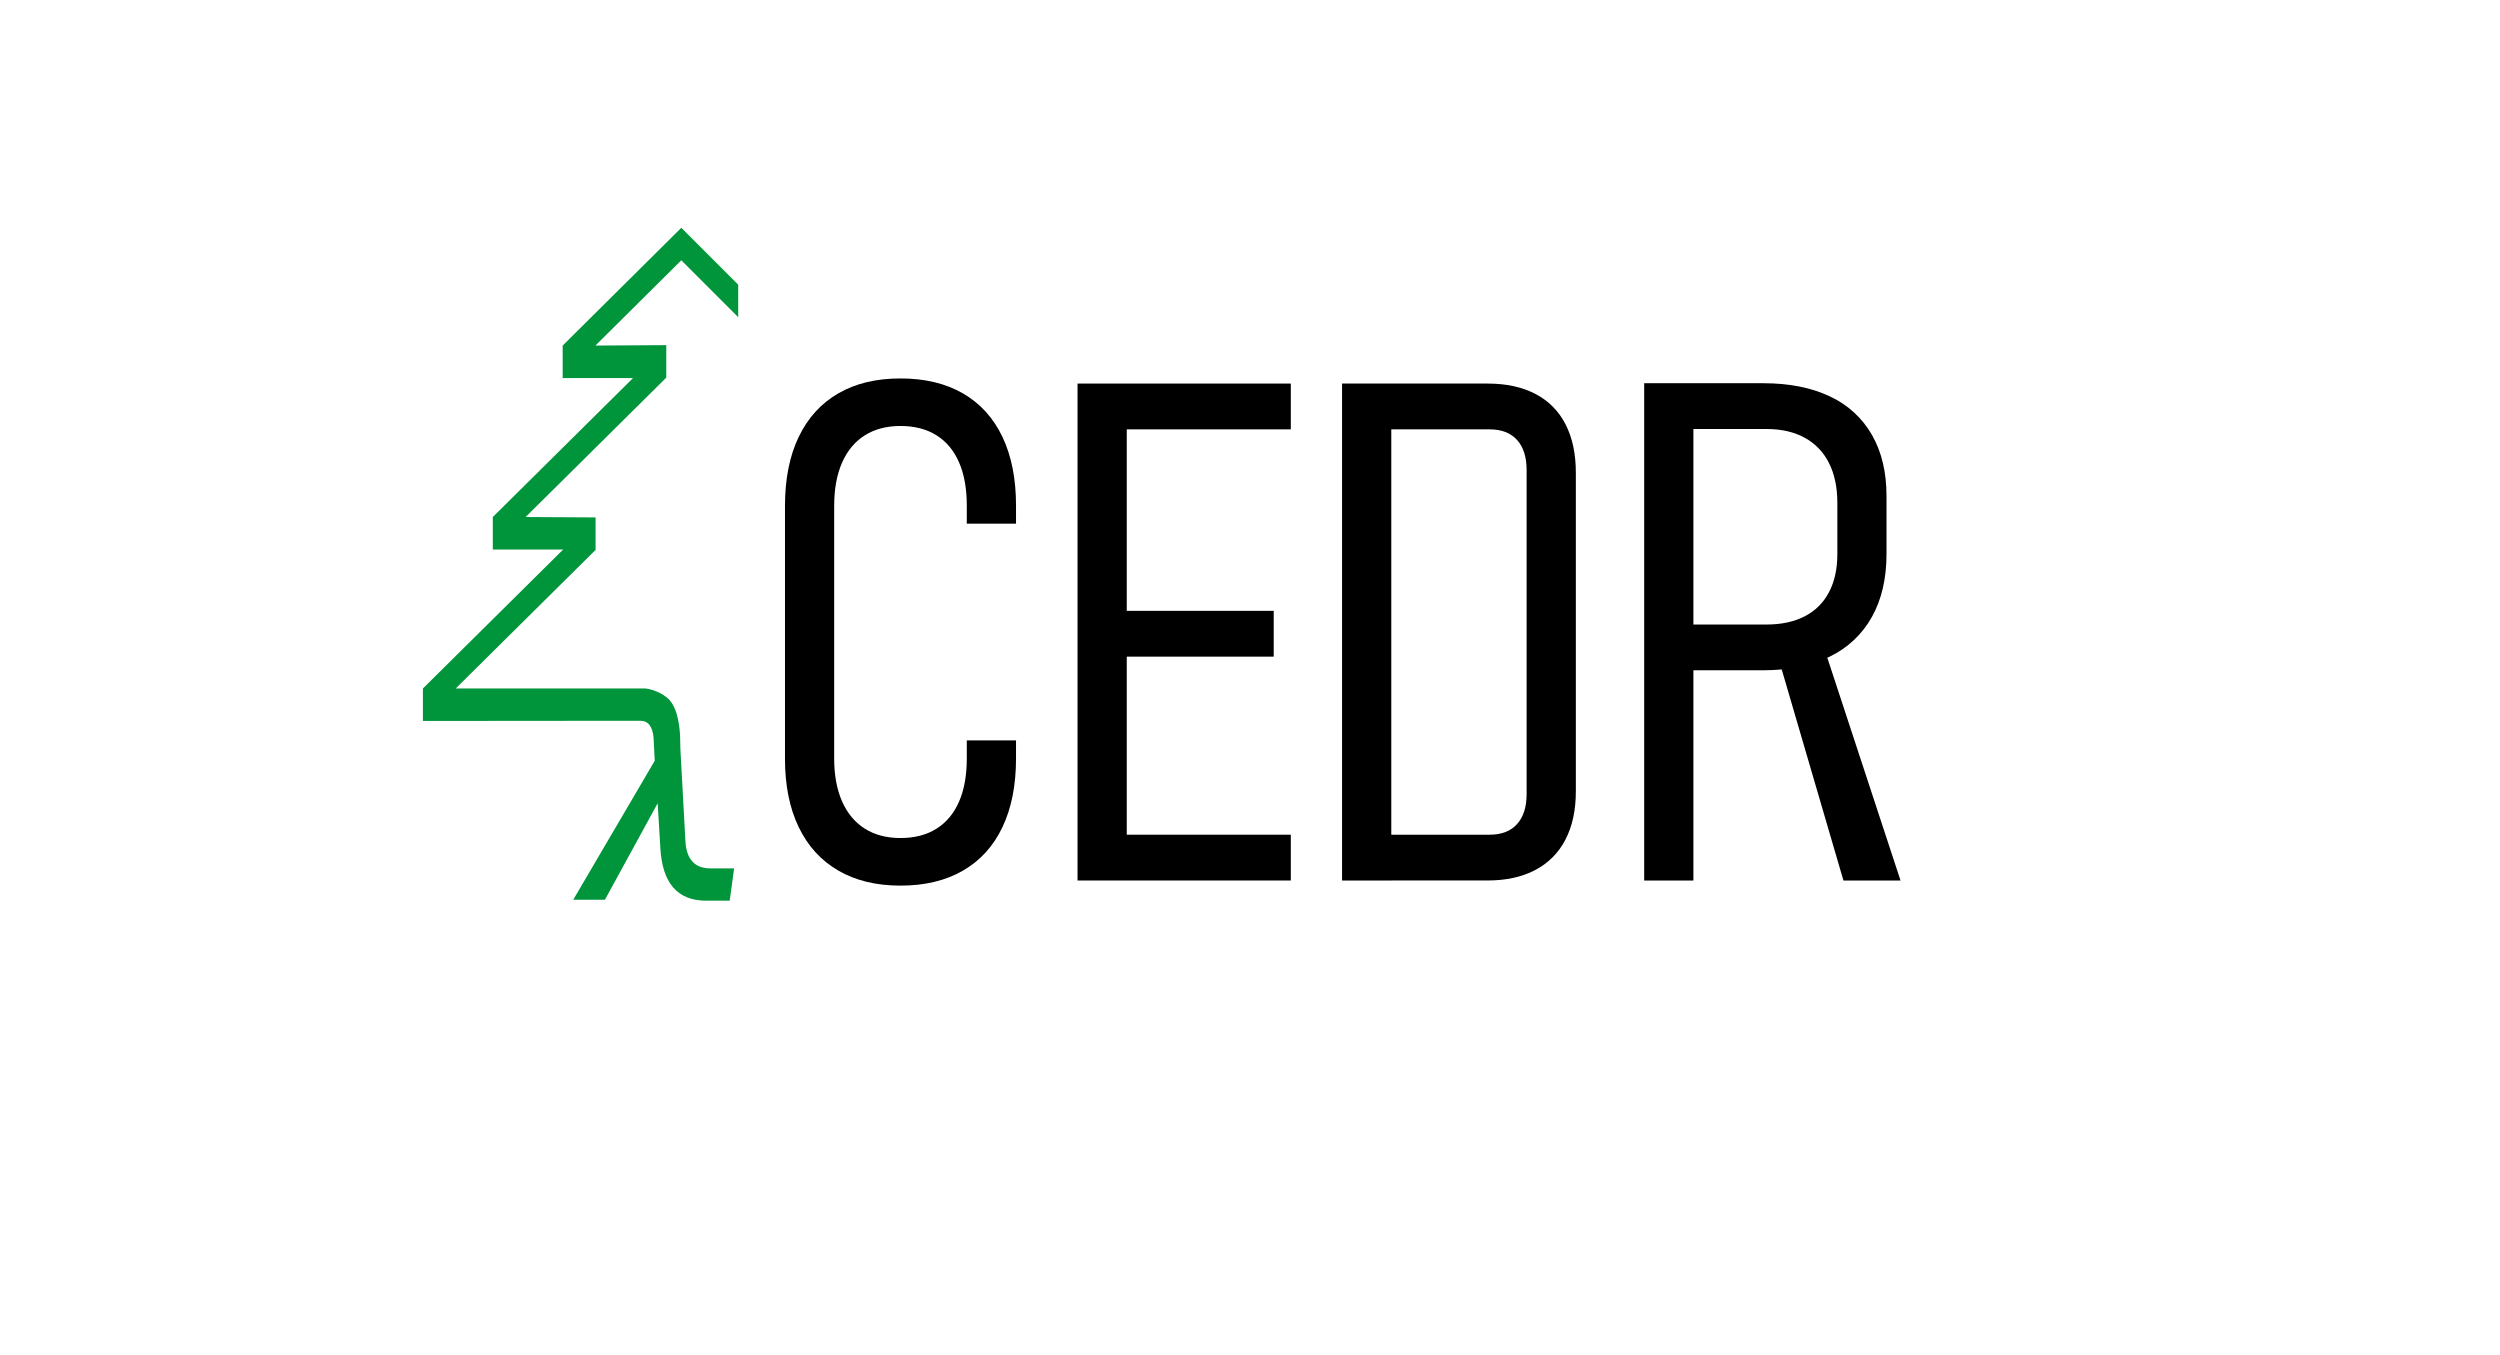
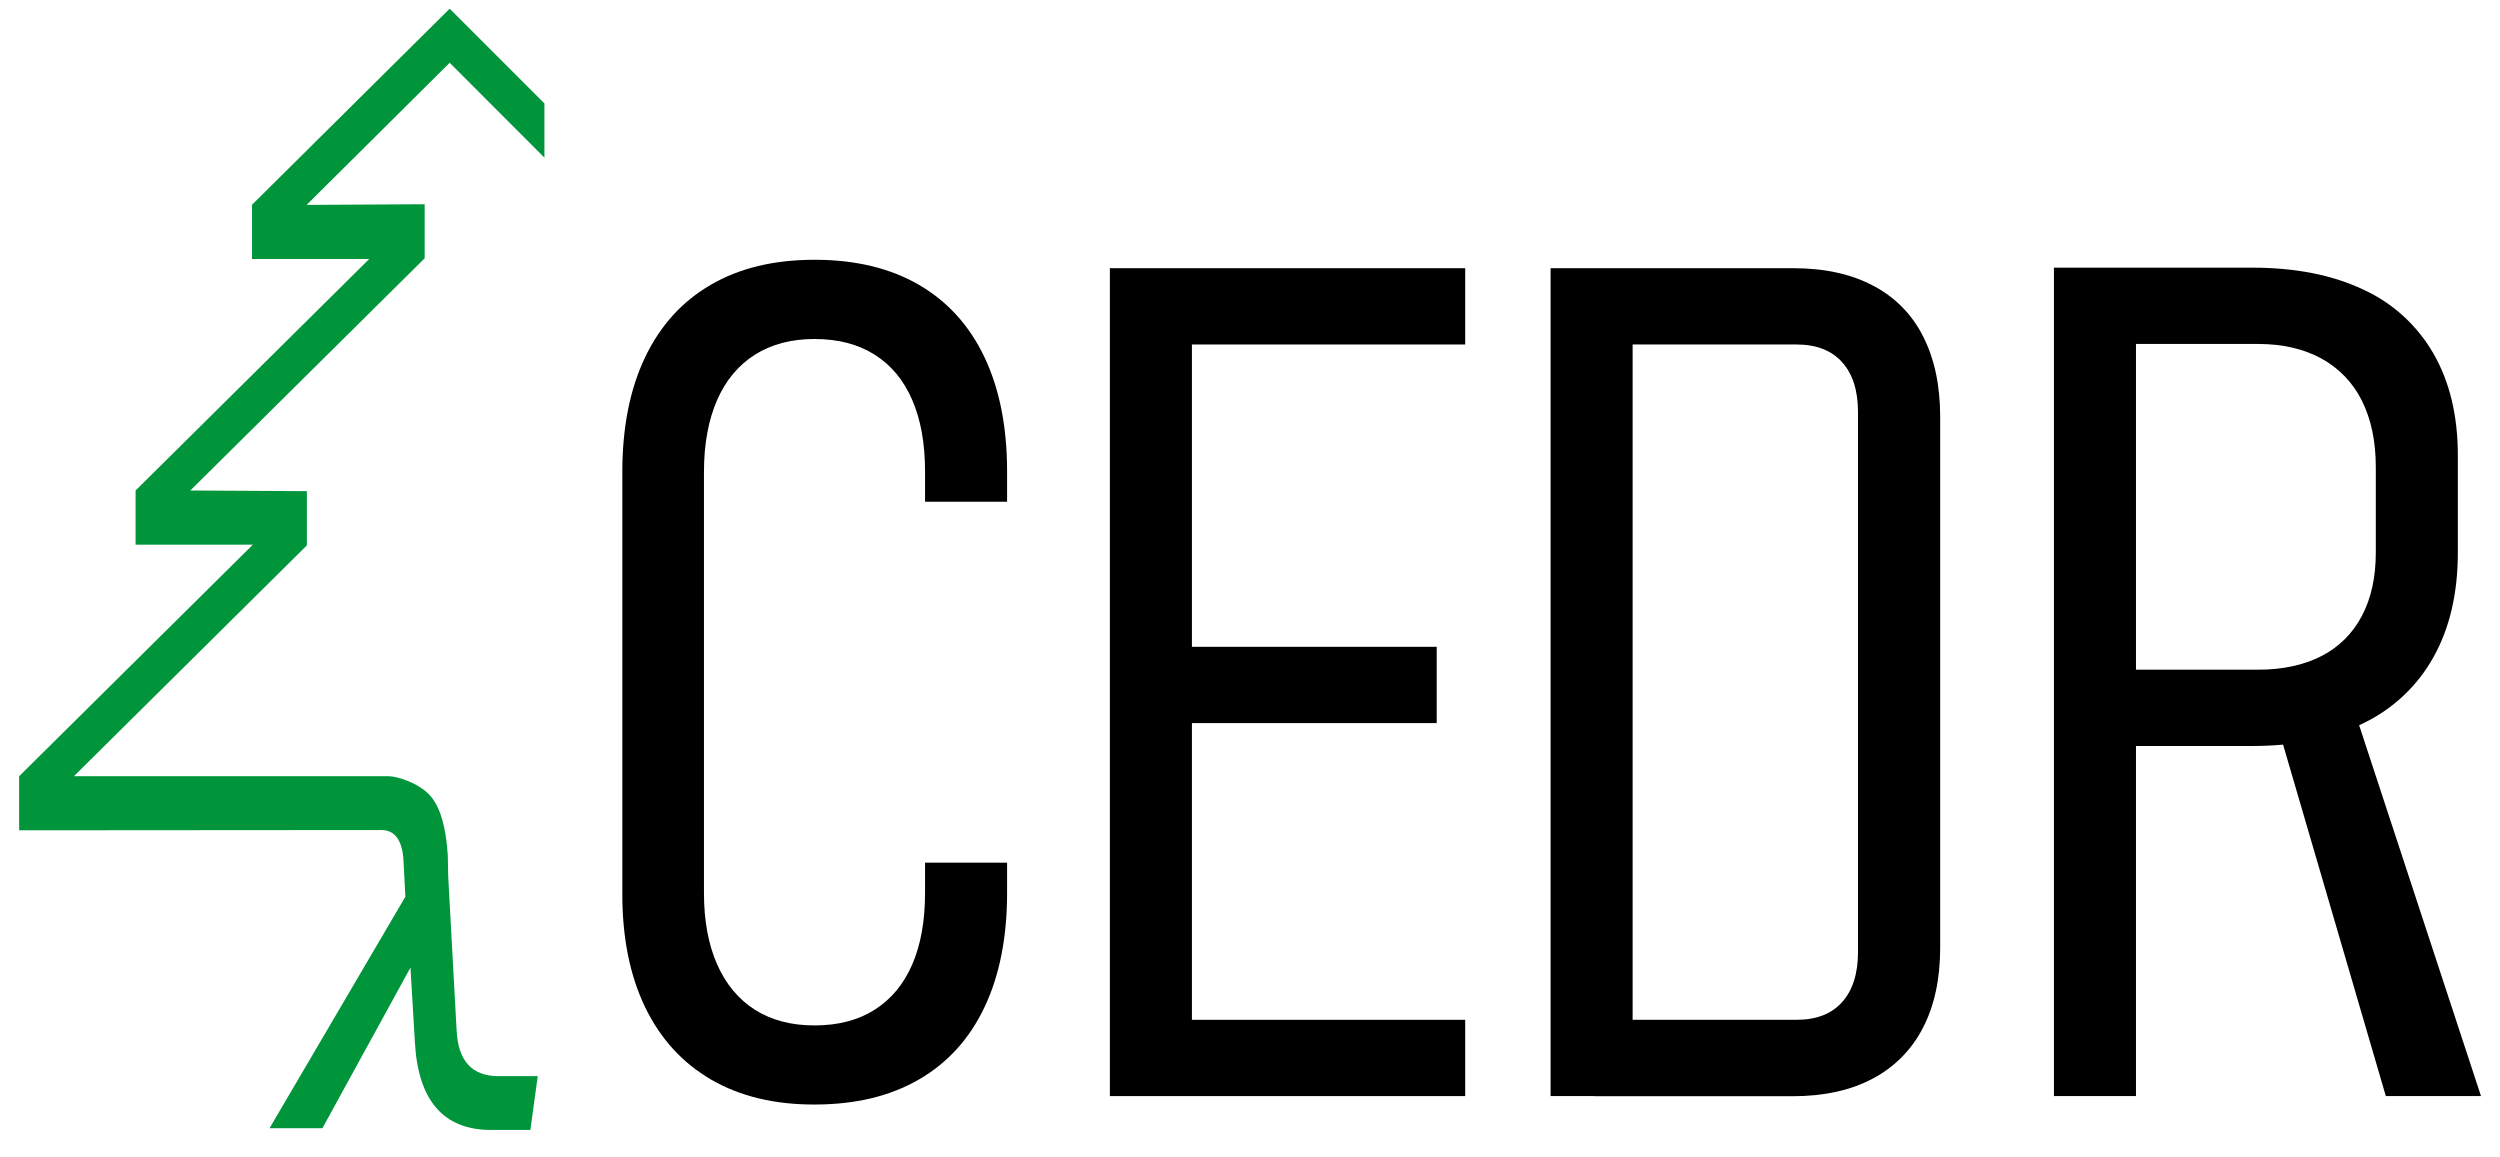
- <svg xmlns="http://www.w3.org/2000/svg" viewBox="0 0 1868 1012">
-   <defs>
-     <style>.cls-1{fill:#00953b;}</style>
-   </defs>
+ <svg xmlns="http://www.w3.org/2000/svg" version="1.1" id="Layer_1" x="0px" y="0px" viewBox="0 0 1868 864.5" style="enable-background:new 0 0 1868 864.5;" xml:space="preserve">
+   <style type="text/css">
+ 	.st0{fill:#00953B;}
+ </style>
  <g id="Type">
-     <path d="M626.38,650.5Q607,639.27,596.75,617.94t-10.21-51.2V378q0-30.12,10.21-51.45T626.25,294q19.28-11.22,46.6-11.23T719.59,294q19.39,11.25,29.49,32.57t10.09,51.2V391.3H722.39V377.77q0-18.9-5.74-32.18t-16.86-20.3q-11.1-7-26.94-7-15.57,0-26.68,7t-17,20.43q-5.86,13.41-5.87,32.3V566.74q0,18.64,5.87,32t17,20.43q11.1,7,26.68,7,15.84,0,26.94-7t16.86-20.3q5.75-13.27,5.74-32.18V553.21h36.78v13.53q0,29.88-10.09,51.2T719.59,650.5q-19.41,11.24-46.74,11.24Q645.77,661.74,626.38,650.5Z" />
-     <path d="M805.13,286.6h36.78V657.91H805.13Zm25.29,0H964.49v34.22H830.42Zm0,169.82h121.3v34.22H830.42Zm0,167.27H964.49v34.22H830.42Z" />
-     <path d="M1002.79,286.6h36.78V657.91h-36.78Zm19.92,337.09h90.4q13.28,0,20.43-7.92t7.15-22.47V351.21q0-14.56-7.15-22.47t-20.43-7.92h-90.4V286.6h88.87q20.94,0,35.75,7.79a51.74,51.74,0,0,1,22.47,22.73q7.67,14.94,7.67,36.13v238q0,21.19-7.79,36.13a52.56,52.56,0,0,1-22.6,22.73q-14.82,7.8-35.75,7.79h-88.62Z" />
-     <path d="M1228.54,286.34h36.77V657.91h-36.77Zm22.73,180.3H1320q16.61,0,28.48-6.13a41.72,41.72,0,0,0,18.13-18q6.26-11.87,6.26-28.47V375.72q0-17.36-6.26-29.75a43.34,43.34,0,0,0-18.13-18.89q-11.88-6.52-28.48-6.52h-68.69V286.34h66.14q29.11,0,49.8,9.84A69.76,69.76,0,0,1,1398.75,325q10.85,19,10.85,45.59V414q0,27.33-10.85,46.86a71.22,71.22,0,0,1-31.54,29.75q-20.68,10.22-49.8,10.22h-66.14Zm76.86,22.72,32.69-11.74,59.25,180.29h-42.65Z" />
+     <path d="M531.4,806.7c-21.5-12.5-38-30.6-49.4-54.2c-11.4-23.7-17.1-52.1-17-85.3V352.7c0-33.5,5.7-62,17-85.7s27.7-41.8,49.1-54.2   c21.4-12.5,47.3-18.7,77.6-18.7c30.3,0,56.3,6.2,77.9,18.7c21.5,12.5,37.9,30.6,49.1,54.3c11.2,23.7,16.8,52.1,16.8,85.3v22.5   h-61.3v-22.5c0-21-3.2-38.9-9.6-53.6c-6.4-14.8-15.7-26-28.1-33.8c-12.3-7.8-27.3-11.7-44.9-11.7c-17.3,0-32.1,3.9-44.5,11.7   c-12.3,7.8-21.8,19.1-28.3,34c-6.5,14.9-9.8,32.8-9.8,53.8v314.4c0,20.7,3.3,38.5,9.8,53.3c6.5,14.8,16,26.2,28.3,34   c12.3,7.8,27.1,11.7,44.5,11.7c17.6,0,32.6-3.9,44.9-11.7c12.3-7.8,21.7-19,28.1-33.8c6.4-14.7,9.6-32.6,9.6-53.6v-22.5h61.3v22.5   c0,33.2-5.6,61.6-16.8,85.3s-27.6,41.8-49.1,54.2c-21.6,12.5-47.5,18.7-77.9,18.7C578.8,825.4,553,819.2,531.4,806.7z" />
+     <path d="M829.3,200.4h61.3V819h-61.3V200.4z M871.4,200.4h223.4v57H871.4V200.4z M871.4,483.3h202.1v57H871.4V483.3z M871.4,762   h223.4v57H871.4V762z" />
+     <path d="M1158.6,200.4h61.3V819h-61.3V200.4z M1191.8,762h150.6c14.8,0,26.1-4.4,34-13.2c7.9-8.8,11.9-21.3,11.9-37.4V308   c0-16.2-4-28.7-11.9-37.4c-7.9-8.8-19.3-13.2-34-13.2h-150.6v-57h148.1c23.3,0,43.1,4.3,59.6,13c16.2,8.4,29.3,21.6,37.4,37.9   c8.5,16.6,12.8,36.7,12.8,60.2V708c0,23.5-4.3,43.6-13,60.2c-8.3,16.2-21.5,29.5-37.7,37.9c-16.5,8.7-36.3,13-59.6,13h-147.7V762z" />
+     <path d="M1534.7,200h61.3V819h-61.3V200z M1572.6,500.4h114.5c18.4,0,34.3-3.4,47.5-10.2c13-6.6,23.5-17.1,30.2-30   c7-13.2,10.4-29,10.4-47.4v-63.8c0-19.3-3.5-35.8-10.4-49.6c-6.6-13.4-17.1-24.3-30.2-31.5c-13.2-7.2-29-10.9-47.5-10.9h-114.4v-57   h110.2c32.3,0,60,5.5,83,16.4c22.1,10.1,40.4,26.9,52.5,48c12.1,21.1,18.1,46.4,18.1,76v72.3c0,30.4-6,56.4-18.1,78.1   c-11.9,21.6-30.3,38.9-52.5,49.6c-23,11.4-50.6,17-83,17h-110.2L1572.6,500.4z M1700.6,538.2l54.5-19.6l98.7,300.4h-71.1   L1700.6,538.2z" />
  </g>
-   <g id="Final_Logo_Joined" data-name="Final Logo Joined">
-     <path class="cls-1" d="M316,538.7V514.42L420.81,410.59H368.22V386.31L473,282.48H420.43V258.2l88.65-88,42.5,42.5V237l-42.5-42.51L444.89,258.2l52.95-.31v24.29L392.73,386.31l52.29.3V410.9L340.52,514.42h141.2c3.68,0,13.6,3,18.75,8.89q6.61,7.62,7.72,26.69l.18,9.35,3.78,69.18q1.1,20.34,18.75,20.33h17.64L545.23,673H527.59q-32,0-34.18-39.39l-2-33.41L452,672.28H428.32l60.9-103.85-.88-17.16c-.74-8.46-4-12.71-9.92-12.71Z" />
+   <g id="Final_Logo_Joined">
+     <path class="st0" d="M14.3,620.4V580l174.6-173h-87.6v-40.5l174.6-173h-87.6v-40.5L336,6.5l70.8,70.8v40.5L336,46.9L229.1,153.1   l88.2-0.5V193L142.2,366.5l87.1,0.5v40.5L55.2,580h235.3c6.1,0,22.7,5,31.2,14.8c7.3,8.5,11.6,23.3,12.9,44.5l0.3,15.6l6.3,115.3   c1.2,22.6,11.6,33.9,31.2,33.9h29.4l-5.5,40.2h-29.4c-35.5,0-54.5-21.9-56.9-65.6l-3.3-55.7L240.9,843h-39.5l101.5-173l-1.5-28.6   c-1.2-14.1-6.7-21.2-16.5-21.2L14.3,620.4z" />
  </g>
</svg>
